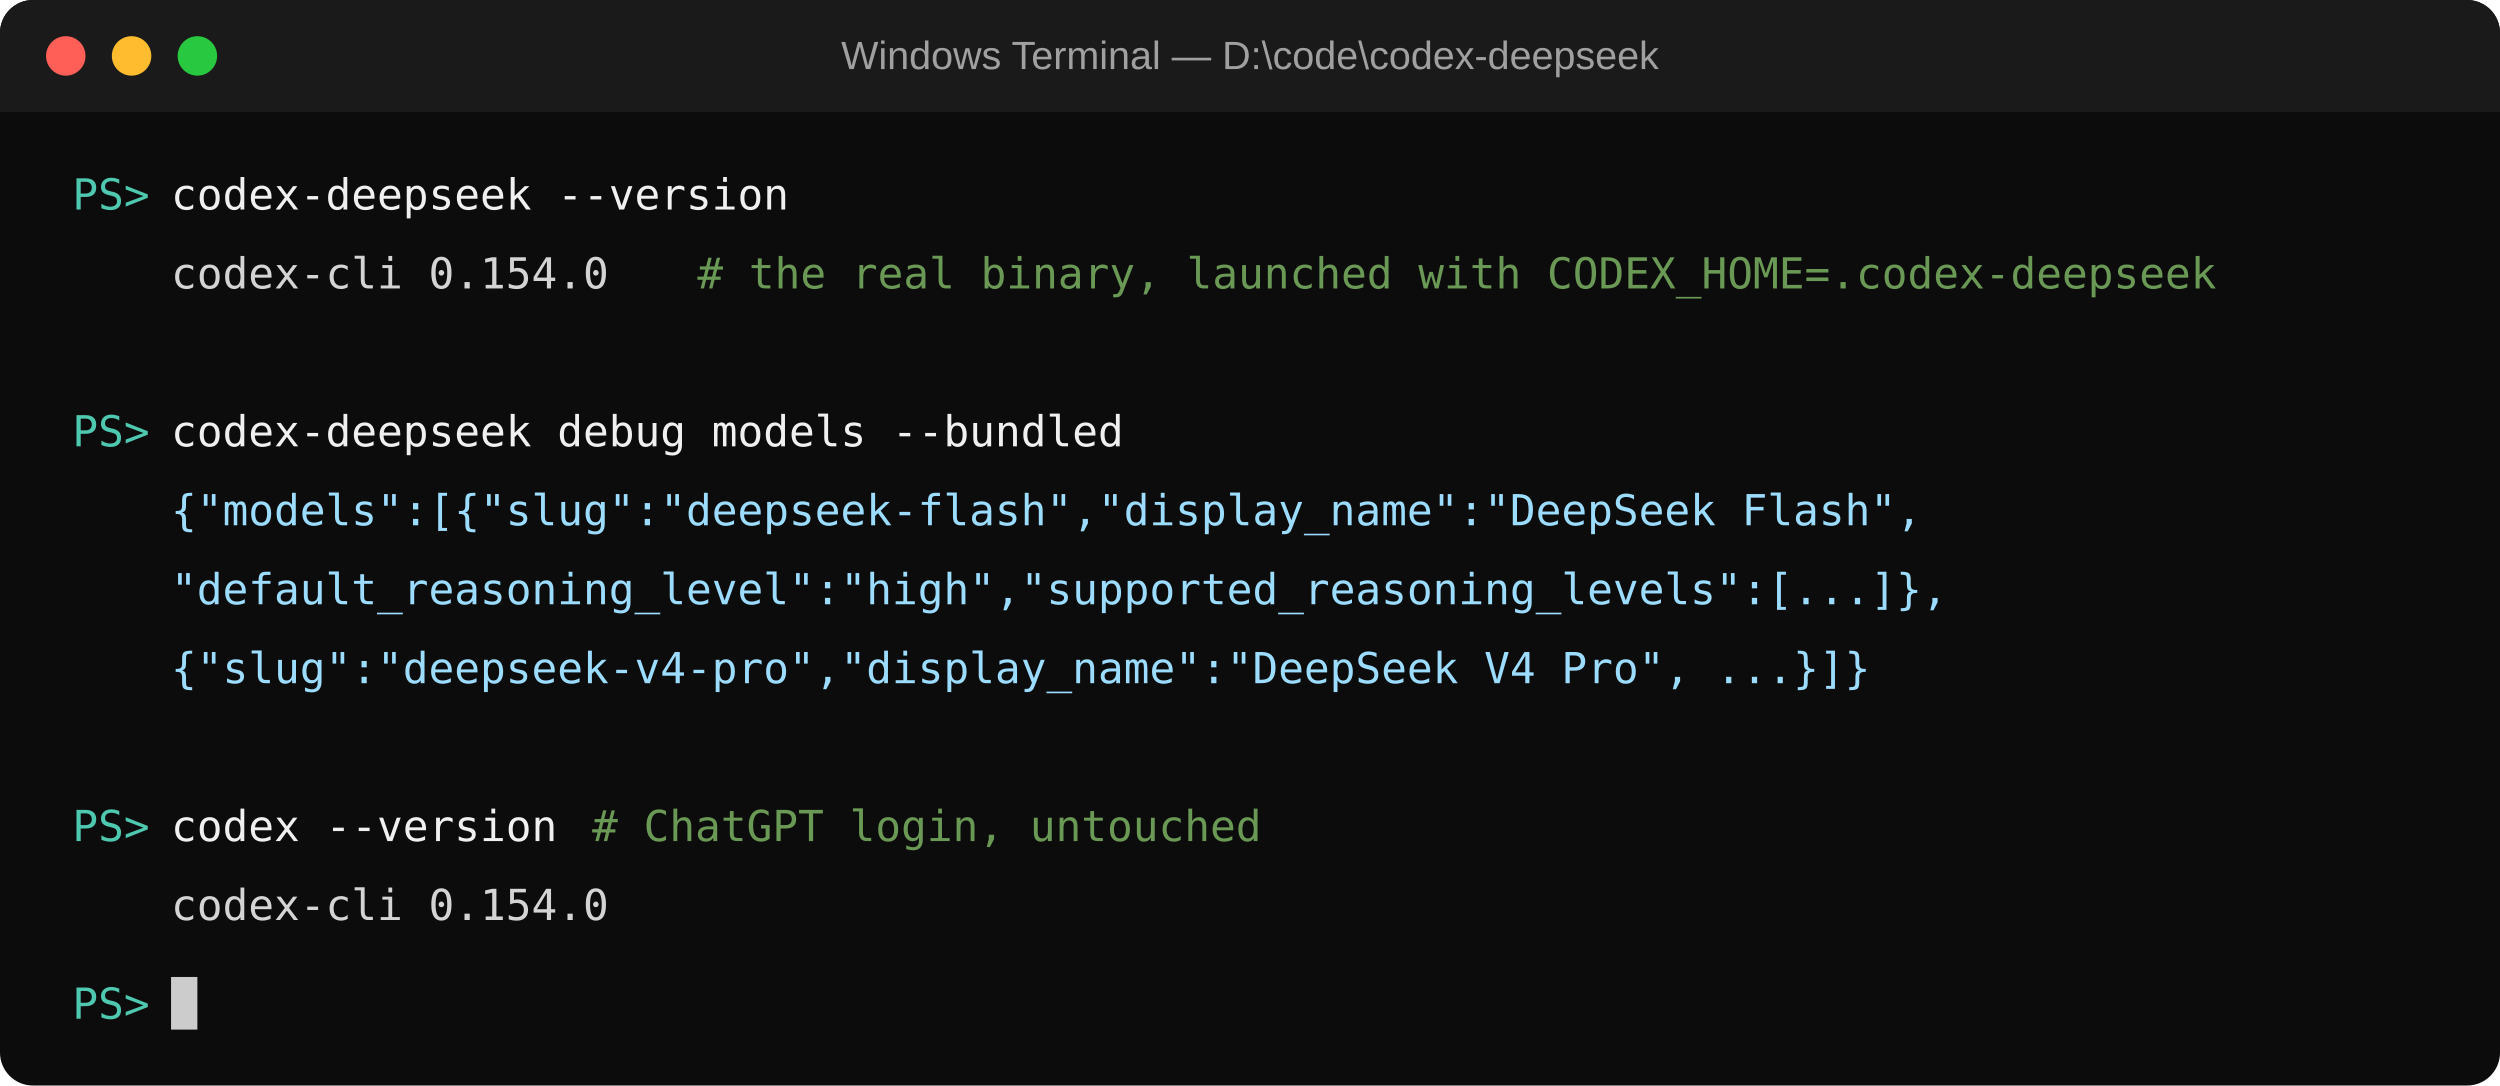
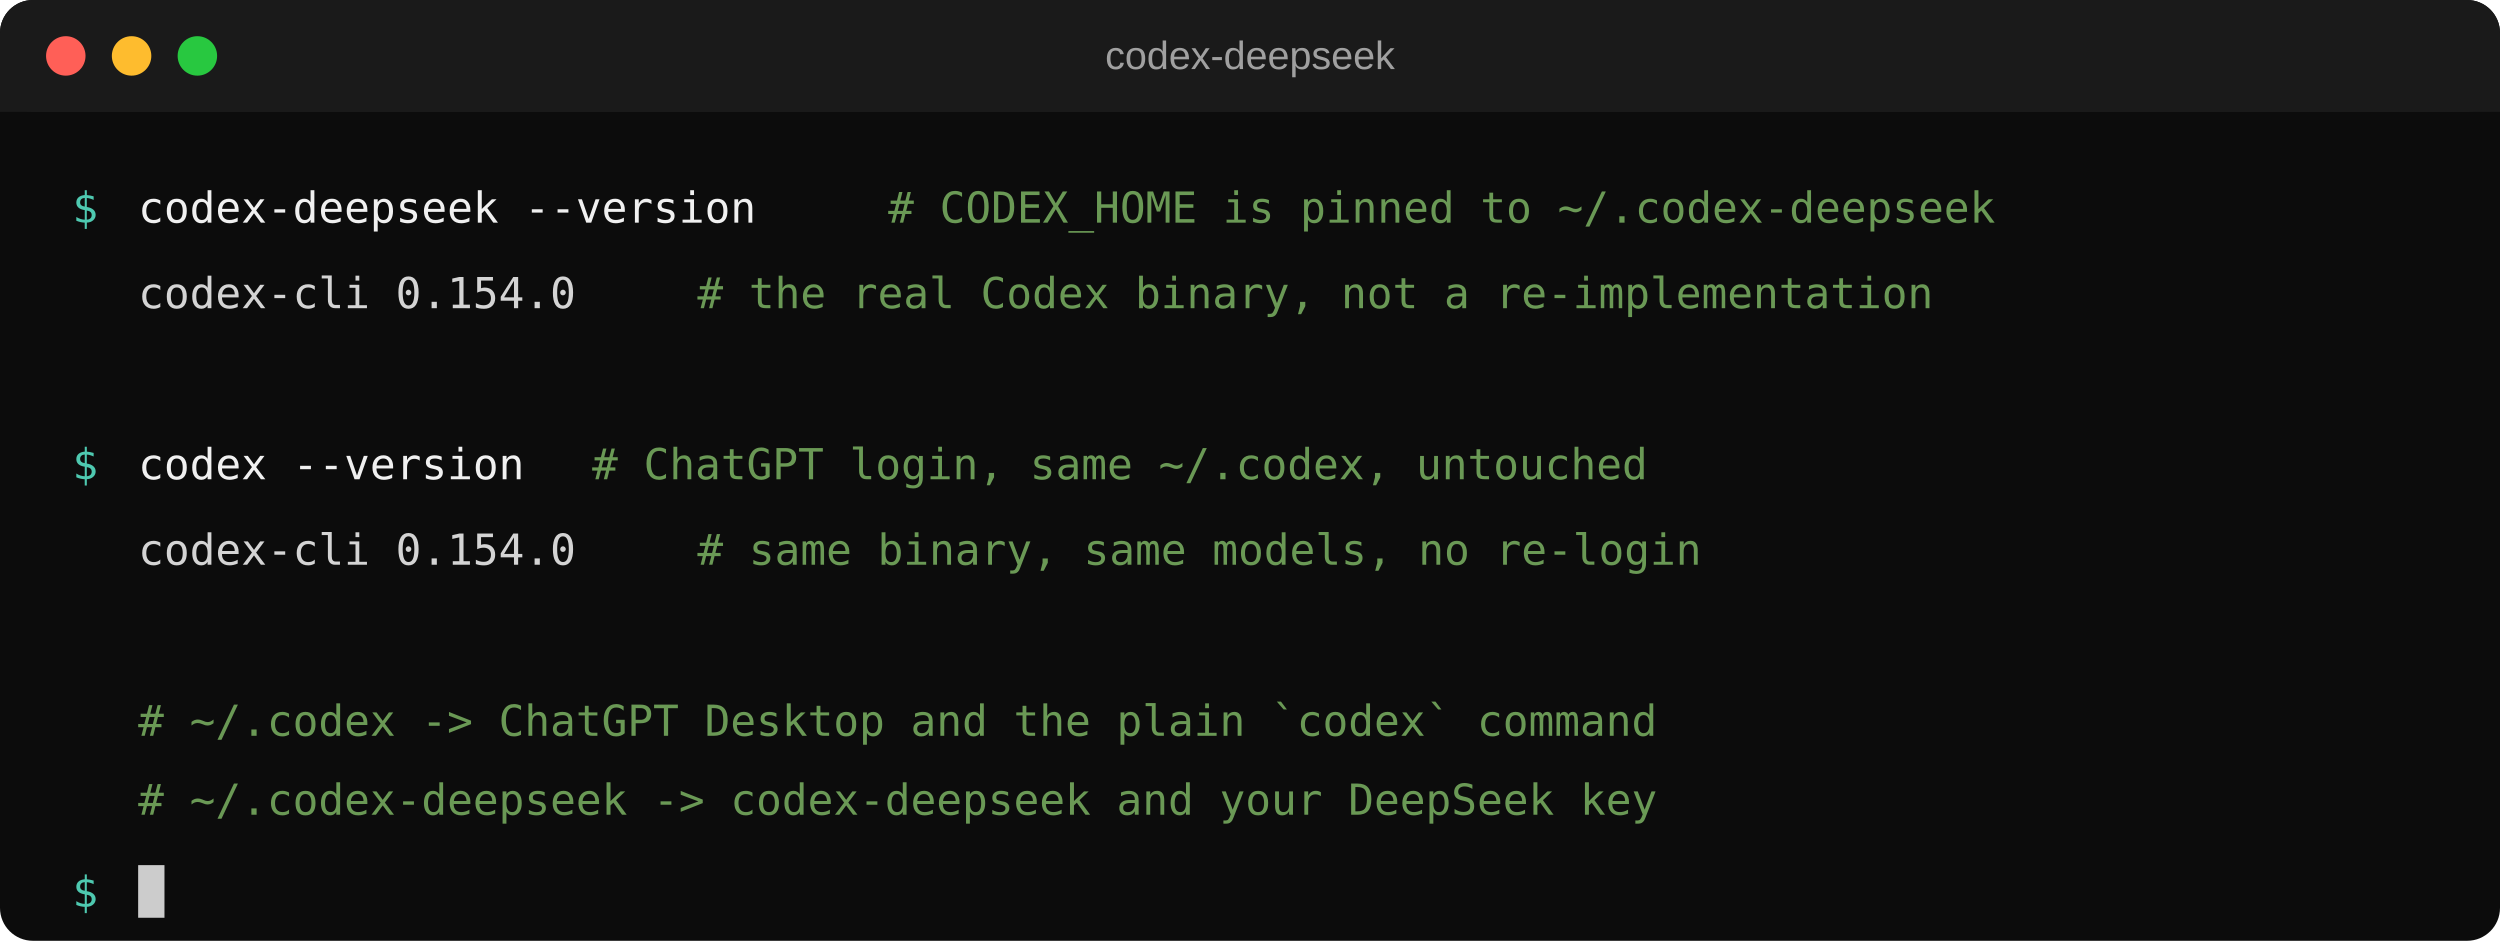
- <svg xmlns="http://www.w3.org/2000/svg" width="760" height="330" viewBox="0 0 760 330" role="img" aria-label="Terminal demo: codex-deepseek --version, codex-deepseek debug models --bundled, and codex --version, showing the DeepSeek CLI and the untouched ChatGPT CLI side by side.">
+ <svg xmlns="http://www.w3.org/2000/svg" width="760" height="286" viewBox="0 0 760 286" role="img" aria-label="Terminal demo: codex-deepseek --version returns the real Codex CLI pinned to its own home, then codex --version still uses the ChatGPT account.">
  <style>
    .bg      { fill: #0c0c0c; }
    .chrome  { fill: #1a1a1a; }
    .title   { fill: #a0a0a0; font: 12px "Segoe UI", Arial, sans-serif; }
    .l       { font: 13px "Cascadia Mono", Consolas, "SFMono-Regular", Menlo, monospace; dominant-baseline: middle; }
    .prompt  { fill: #4ec9b0; }
    .cmd     { fill: #f0f0f0; }
-     .json    { fill: #9cdcfe; }
    .plain   { fill: #d4d4d4; }
    .comment { fill: #6a9955; }
    .line    { opacity: 1; animation: fade 0.01s linear both; }
    .cursor  { animation: blink 1.05s steps(1) infinite; }
    @keyframes fade { from { opacity: 0 } to { opacity: 1 } }
    @keyframes blink { 0%, 49.9% { opacity: 1 } 50%, 100% { opacity: 0 } }
  </style>
-   <rect class="bg" x="0" y="0" width="760" height="330" rx="10" />
+   <rect class="bg" x="0" y="0" width="760" height="286" rx="10" />
  <rect class="chrome" x="0" y="0" width="760" height="34" rx="10" />
  <rect class="chrome" x="0" y="24" width="760" height="10" />
  <circle cx="20" cy="17" r="6" fill="#ff5f57" />
  <circle cx="40" cy="17" r="6" fill="#febc2e" />
  <circle cx="60" cy="17" r="6" fill="#28c840" />
-   <text class="title" x="380" y="21" text-anchor="middle">Windows Terminal — D:\code\codex-deepseek</text>
+   <text class="title" x="380" y="21" text-anchor="middle">codex-deepseek</text>
  <g class="line" style="animation-delay:0.3s">
-     <text class="l prompt" x="22" y="60">PS&gt;</text>
-     <text class="l cmd" x="52" y="60">codex-deepseek --version</text>
+     <text class="l prompt" x="22" y="64">$</text>
+     <text class="l cmd" x="42" y="64">codex-deepseek --version</text>
+     <text class="l comment" x="270" y="64"># CODEX_HOME is pinned to ~/.codex-deepseek</text>
  </g>
  <g class="line" style="animation-delay:0.9s">
-     <text class="l plain" x="52" y="84">codex-cli 0.154.0</text>
-     <text class="l comment" x="212" y="84"># the real binary, launched with CODEX_HOME=.codex-deepseek</text>
+     <text class="l plain" x="42" y="90">codex-cli 0.154.0</text>
+     <text class="l comment" x="212" y="90"># the real Codex binary, not a re-implementation</text>
  </g>
-   <g class="line" style="animation-delay:1.5s">
-     <text class="l prompt" x="22" y="132">PS&gt;</text>
-     <text class="l cmd" x="52" y="132">codex-deepseek debug models --bundled</text>
-   </g>
-   <g class="line" style="animation-delay:2.1s">
-     <text class="l json" x="52" y="156">{"models":[{"slug":"deepseek-flash","display_name":"DeepSeek Flash",</text>
+   <g class="line" style="animation-delay:1.8s">
+     <text class="l prompt" x="22" y="142">$</text>
+     <text class="l cmd" x="42" y="142">codex --version</text>
+     <text class="l comment" x="180" y="142"># ChatGPT login, same ~/.codex, untouched</text>
  </g>
  <g class="line" style="animation-delay:2.4s">
-     <text class="l json" x="52" y="180">  "default_reasoning_level":"high","supported_reasoning_levels":[...]},</text>
-   </g>
-   <g class="line" style="animation-delay:2.7s">
-     <text class="l json" x="52" y="204">  {"slug":"deepseek-v4-pro","display_name":"DeepSeek V4 Pro", ...}]}</text>
+     <text class="l plain" x="42" y="168">codex-cli 0.154.0</text>
+     <text class="l comment" x="212" y="168"># same binary, same models, no re-login</text>
  </g>
  <g class="line" style="animation-delay:3.3s">
-     <text class="l prompt" x="22" y="252">PS&gt;</text>
-     <text class="l cmd" x="52" y="252">codex --version</text>
-     <text class="l comment" x="180" y="252"># ChatGPT login, untouched</text>
+     <text class="l comment" x="42" y="220"># ~/.codex              -&gt; ChatGPT Desktop and the plain `codex` command</text>
  </g>
-   <g class="line" style="animation-delay:3.9s">
-     <text class="l plain" x="52" y="276">codex-cli 0.154.0</text>
+   <g class="line" style="animation-delay:3.6s">
+     <text class="l comment" x="42" y="244"># ~/.codex-deepseek     -&gt; codex-deepseek and your DeepSeek key</text>
  </g>
-   <g class="line" style="animation-delay:4.4s">
-     <text class="l prompt" x="22" y="306">PS&gt;</text>
-     <rect class="cursor" x="52" y="297" width="8" height="16" fill="#cccccc" />
+   <g class="line" style="animation-delay:4.2s">
+     <text class="l prompt" x="22" y="272">$</text>
+     <rect class="cursor" x="42" y="263" width="8" height="16" fill="#cccccc" />
  </g>
</svg>
